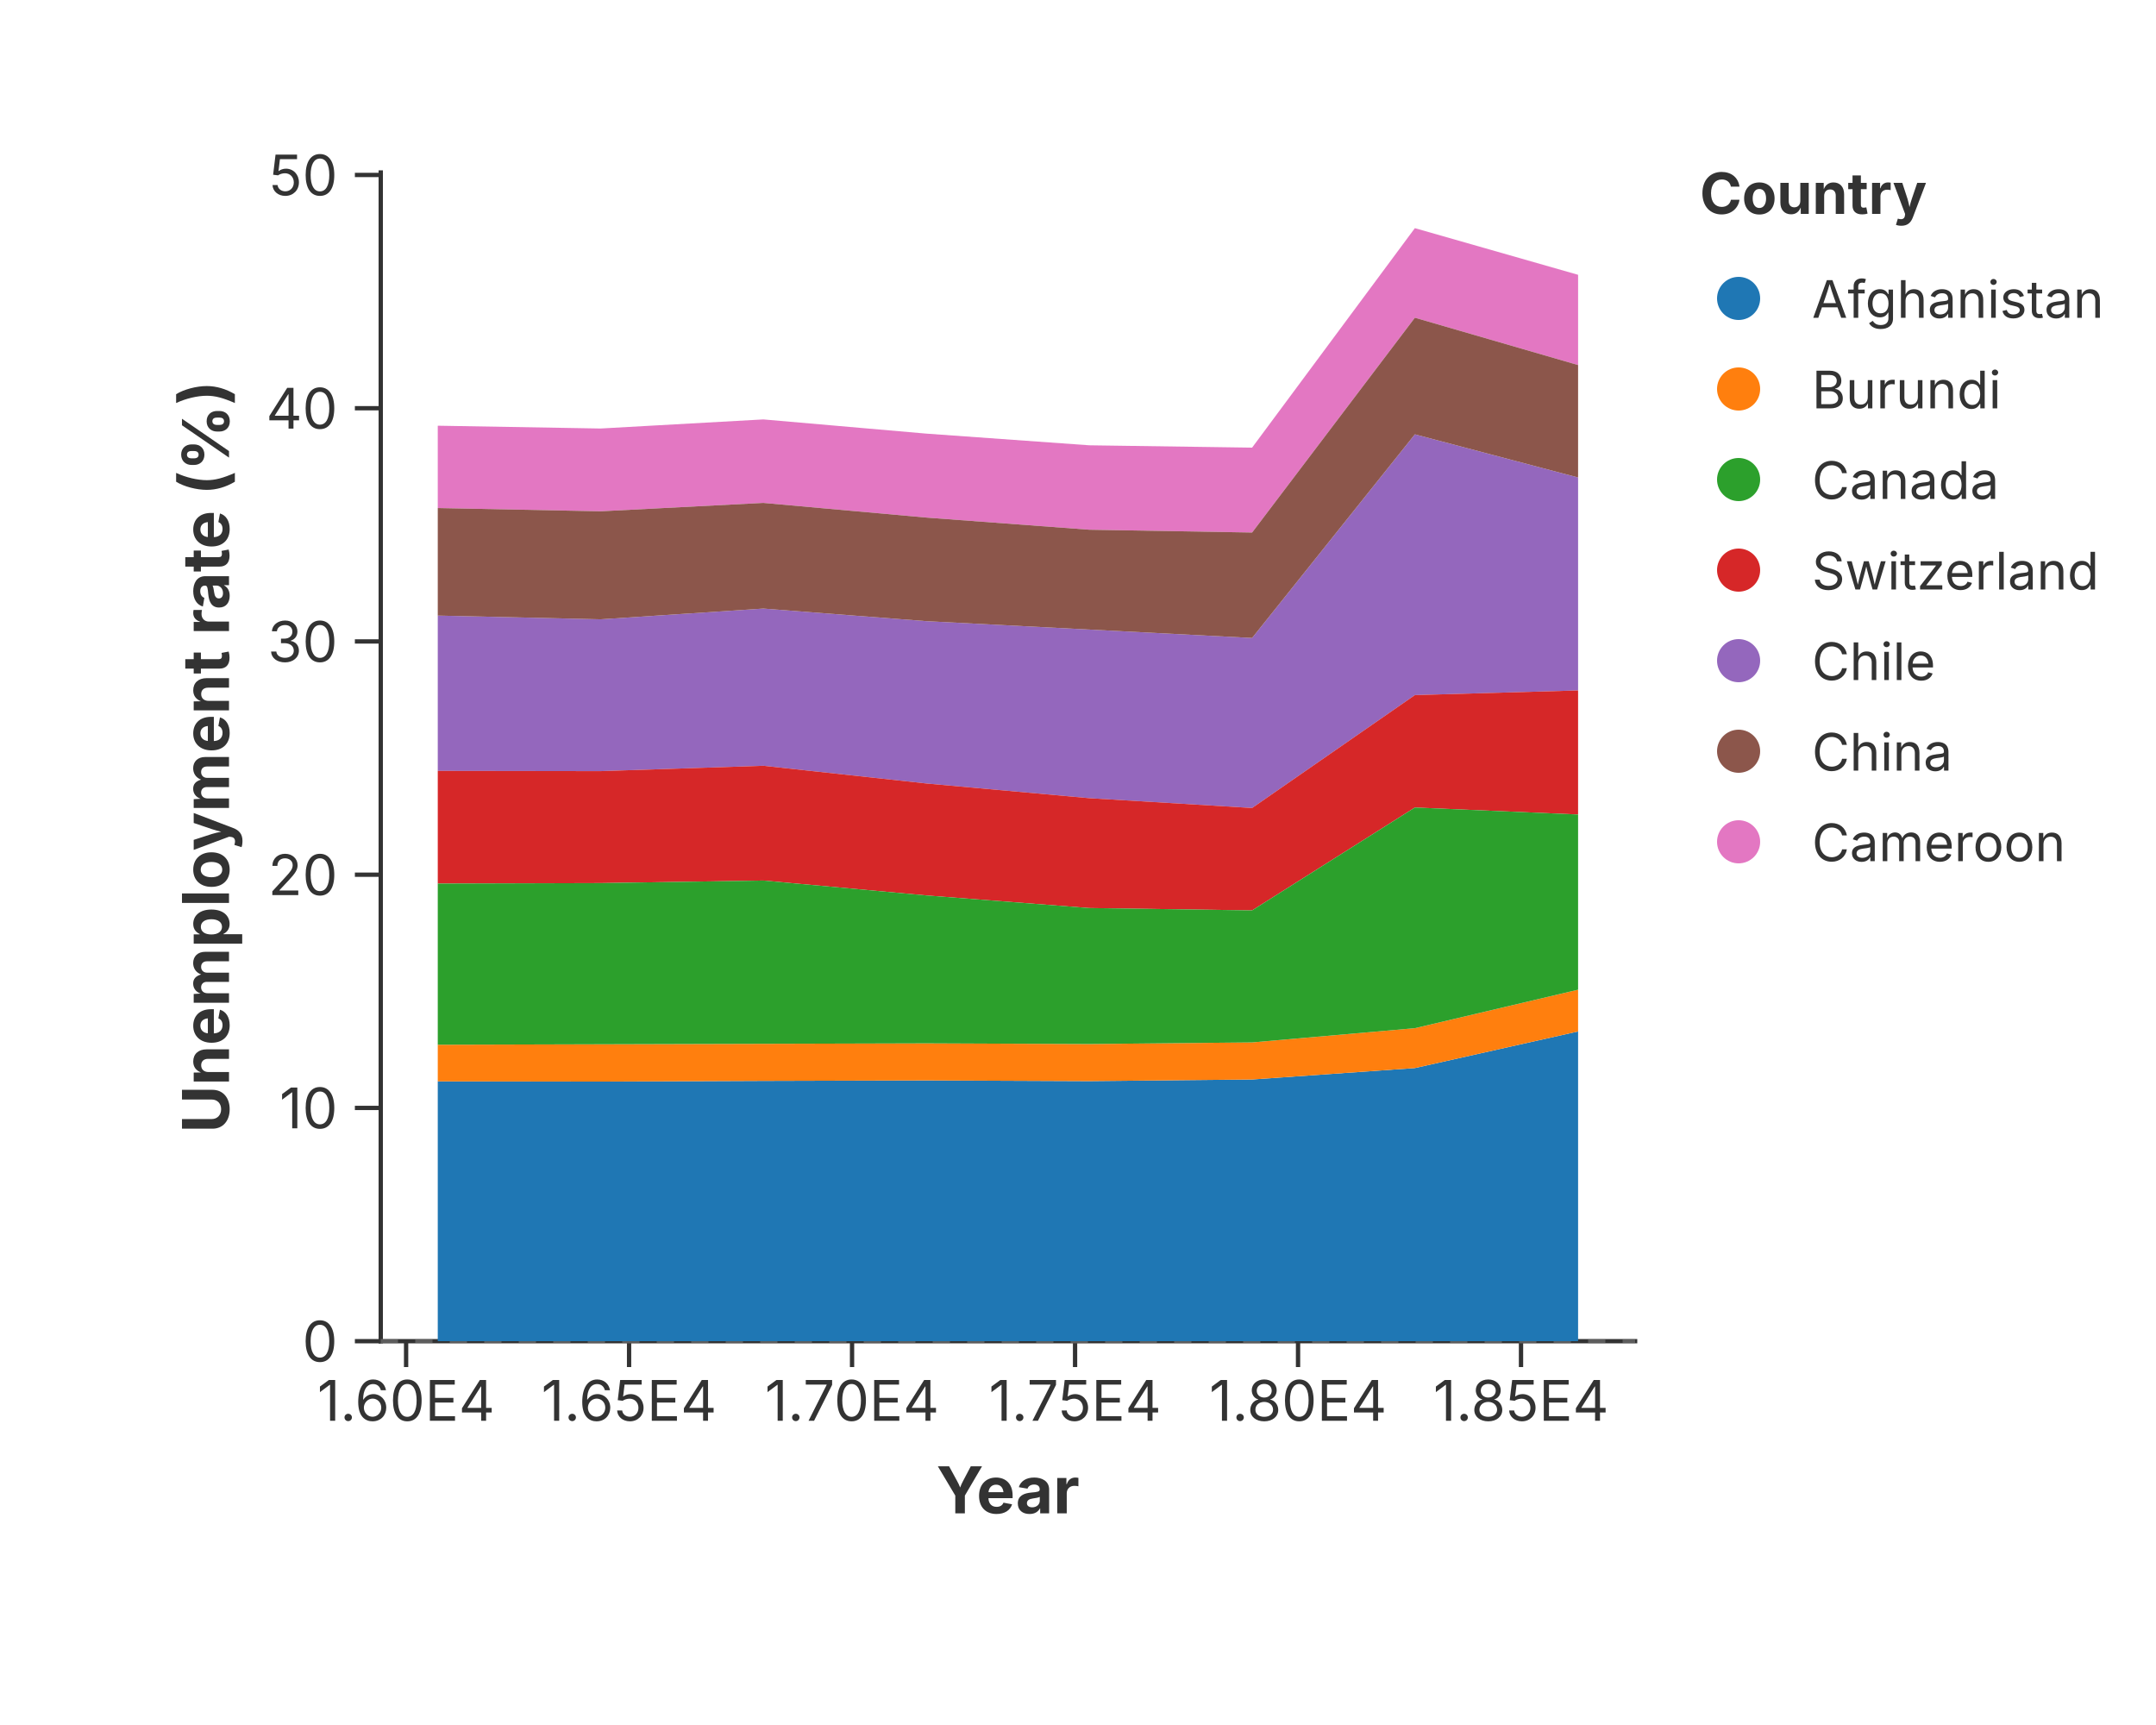
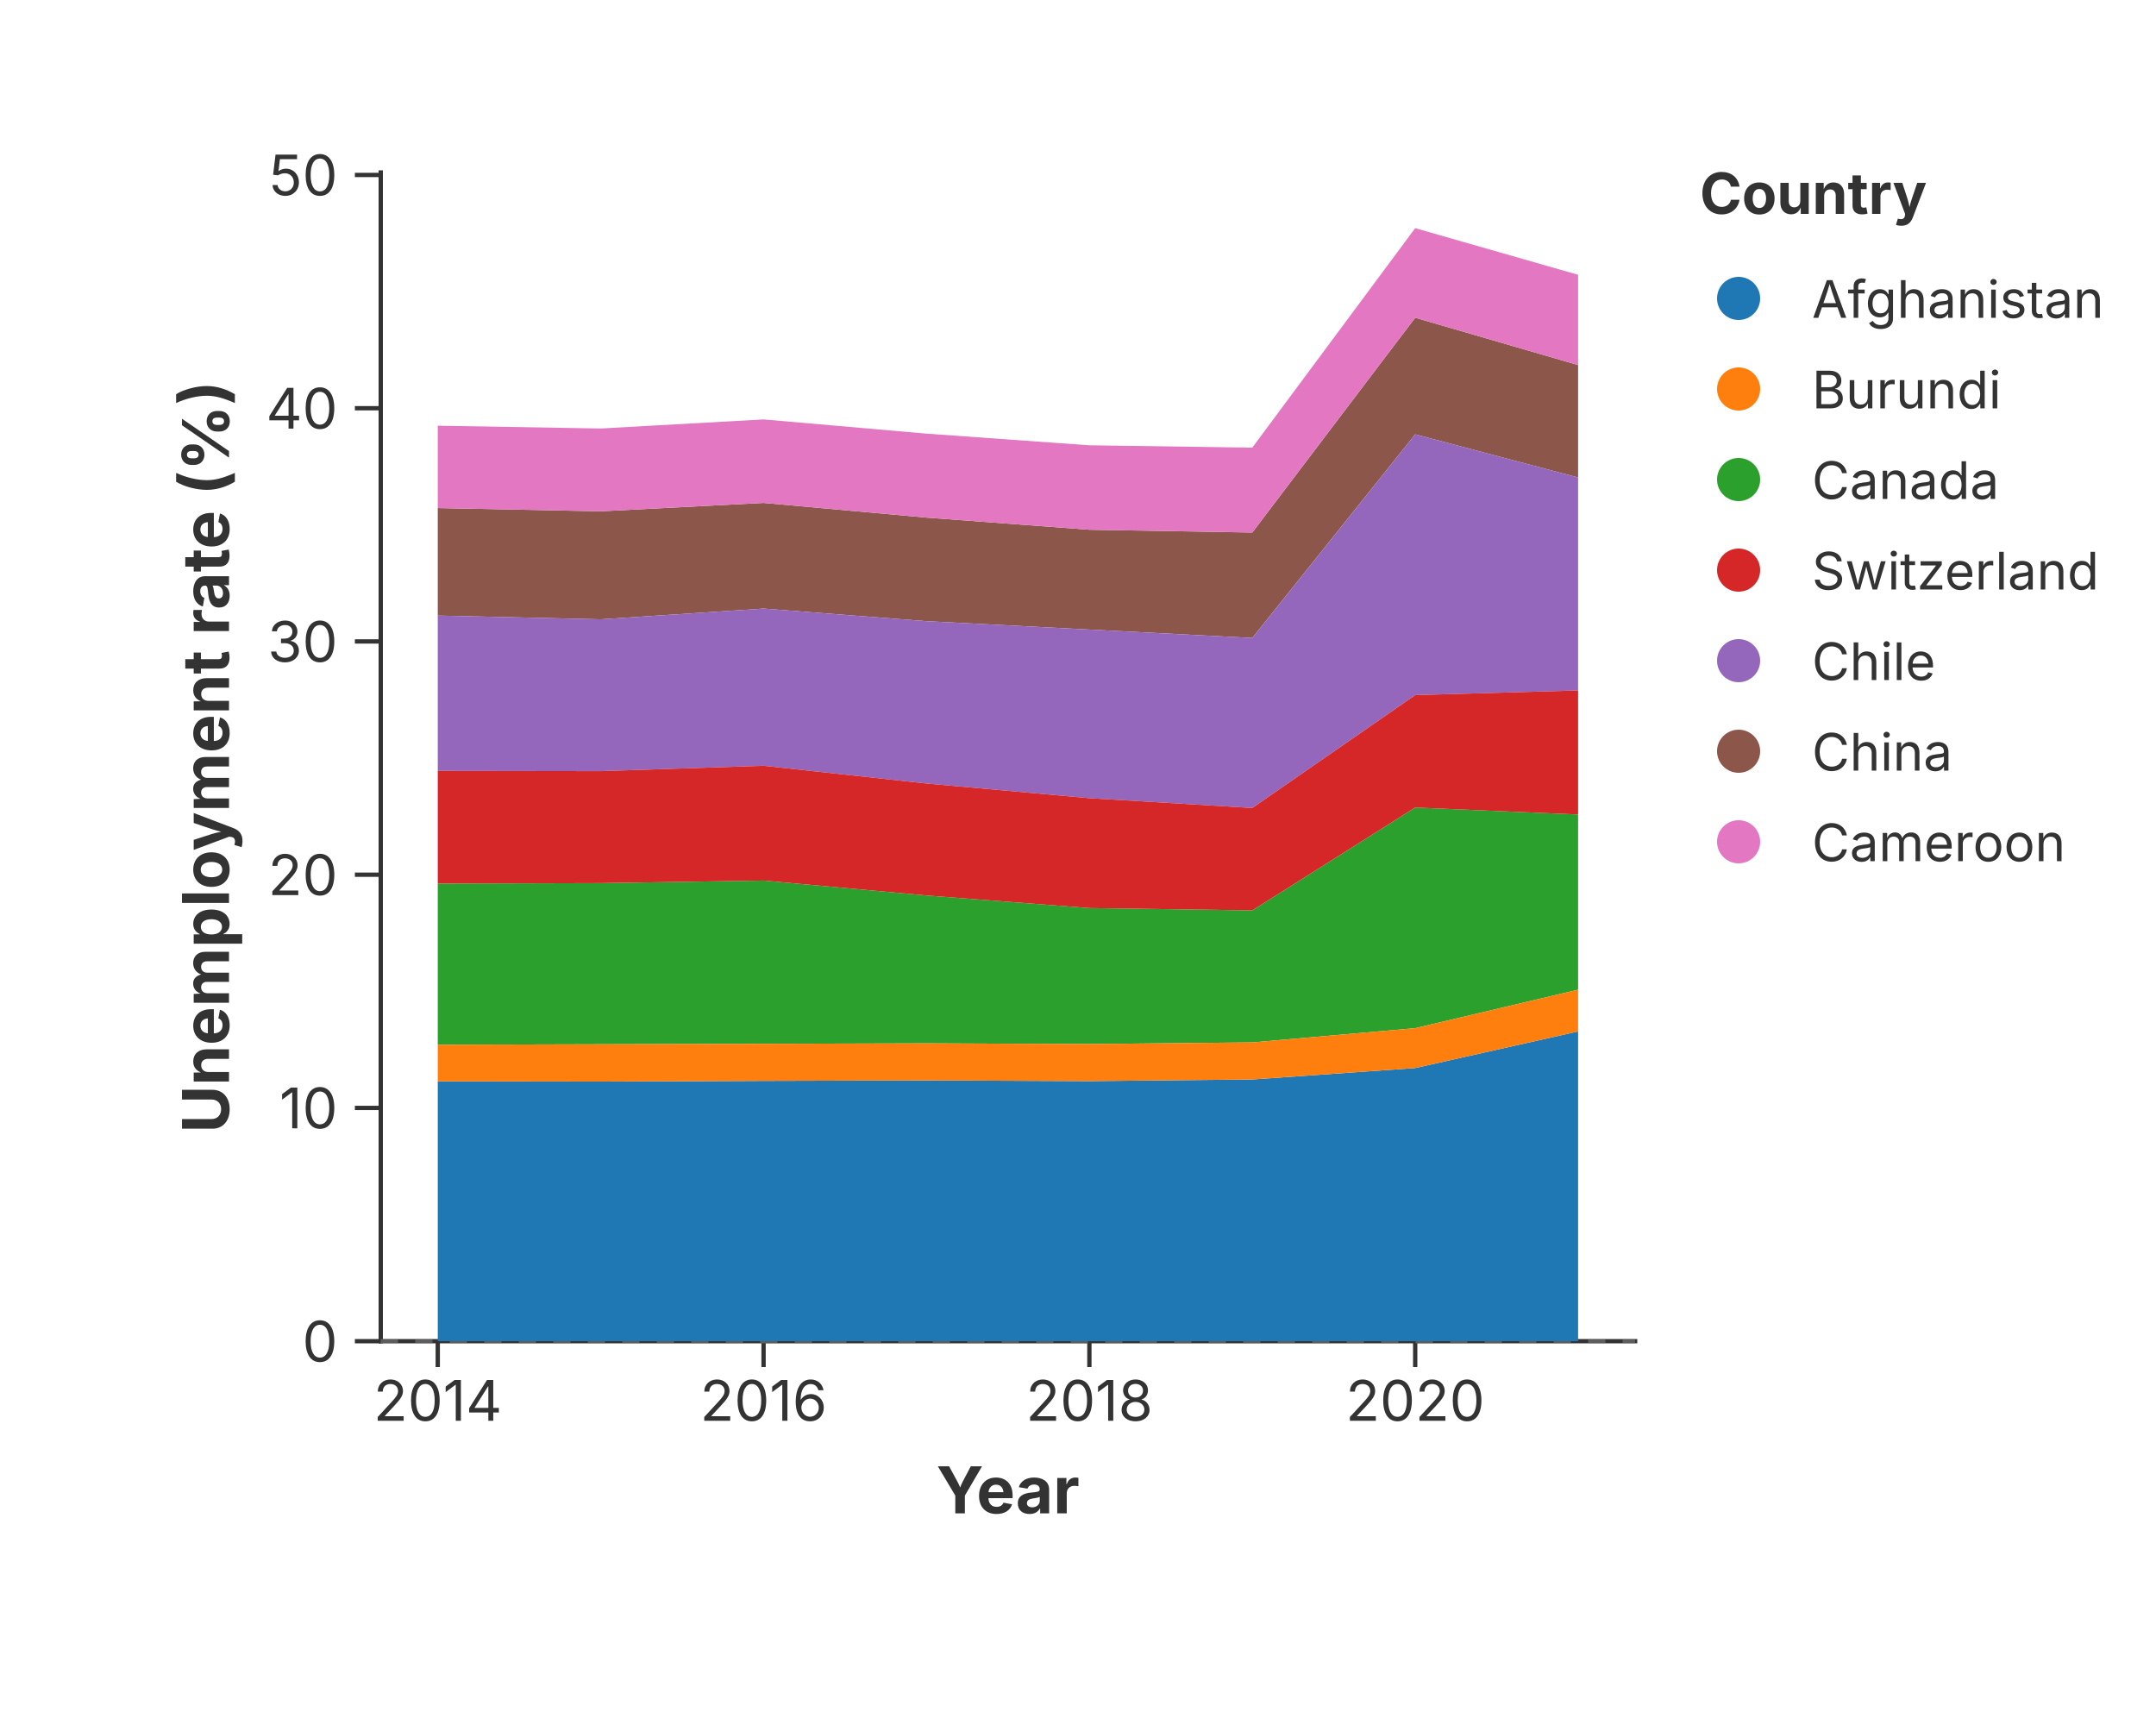
<svg xmlns="http://www.w3.org/2000/svg" width="500" height="400" viewBox="0 0 500 400">
  <rect width="100%" height="100%" fill="rgba(255,255,255,1.000)" />
  <line x1="88.30" y1="311.00" x2="379.20" y2="311.00" stroke="rgba(51,51,51,1.000)" stroke-width="1" stroke-linecap="square" />
-   <line x1="94.18" y1="311.00" x2="94.18" y2="317.00" stroke="rgba(51,51,51,1.000)" stroke-width="1.0" />
-   <text x="94.18" y="320.00" font-size="13" font-family="Inter, -apple-system, BlinkMacSystemFont, 'Segoe UI', Roboto, Helvetica, Arial, 'PingFang SC', 'Microsoft YaHei', Ubuntu, Cantarell, 'Noto Sans', sans-serif" fill="rgba(51,51,51,1.000)" text-anchor="middle" dominant-baseline="hanging">1.60E4</text>
-   <line x1="145.89" y1="311.00" x2="145.89" y2="317.00" stroke="rgba(51,51,51,1.000)" stroke-width="1.0" />
-   <text x="145.89" y="320.00" font-size="13" font-family="Inter, -apple-system, BlinkMacSystemFont, 'Segoe UI', Roboto, Helvetica, Arial, 'PingFang SC', 'Microsoft YaHei', Ubuntu, Cantarell, 'Noto Sans', sans-serif" fill="rgba(51,51,51,1.000)" text-anchor="middle" dominant-baseline="hanging">1.65E4</text>
-   <line x1="197.60" y1="311.00" x2="197.60" y2="317.00" stroke="rgba(51,51,51,1.000)" stroke-width="1.0" />
-   <text x="197.60" y="320.00" font-size="13" font-family="Inter, -apple-system, BlinkMacSystemFont, 'Segoe UI', Roboto, Helvetica, Arial, 'PingFang SC', 'Microsoft YaHei', Ubuntu, Cantarell, 'Noto Sans', sans-serif" fill="rgba(51,51,51,1.000)" text-anchor="middle" dominant-baseline="hanging">1.70E4</text>
-   <line x1="249.32" y1="311.00" x2="249.32" y2="317.00" stroke="rgba(51,51,51,1.000)" stroke-width="1.0" />
-   <text x="249.32" y="320.00" font-size="13" font-family="Inter, -apple-system, BlinkMacSystemFont, 'Segoe UI', Roboto, Helvetica, Arial, 'PingFang SC', 'Microsoft YaHei', Ubuntu, Cantarell, 'Noto Sans', sans-serif" fill="rgba(51,51,51,1.000)" text-anchor="middle" dominant-baseline="hanging">1.75E4</text>
-   <line x1="301.03" y1="311.00" x2="301.03" y2="317.00" stroke="rgba(51,51,51,1.000)" stroke-width="1.0" />
-   <text x="301.03" y="320.00" font-size="13" font-family="Inter, -apple-system, BlinkMacSystemFont, 'Segoe UI', Roboto, Helvetica, Arial, 'PingFang SC', 'Microsoft YaHei', Ubuntu, Cantarell, 'Noto Sans', sans-serif" fill="rgba(51,51,51,1.000)" text-anchor="middle" dominant-baseline="hanging">1.80E4</text>
-   <line x1="352.74" y1="311.00" x2="352.74" y2="317.00" stroke="rgba(51,51,51,1.000)" stroke-width="1.0" />
-   <text x="352.74" y="320.00" font-size="13" font-family="Inter, -apple-system, BlinkMacSystemFont, 'Segoe UI', Roboto, Helvetica, Arial, 'PingFang SC', 'Microsoft YaHei', Ubuntu, Cantarell, 'Noto Sans', sans-serif" fill="rgba(51,51,51,1.000)" text-anchor="middle" dominant-baseline="hanging">1.85E4</text>
+   <line x1="101.52" y1="311.00" x2="101.52" y2="317.00" stroke="rgba(51,51,51,1.000)" stroke-width="1.0" />
+   <text x="101.52" y="320.00" font-size="13" font-family="Inter, -apple-system, BlinkMacSystemFont, 'Segoe UI', Roboto, Helvetica, Arial, 'PingFang SC', 'Microsoft YaHei', Ubuntu, Cantarell, 'Noto Sans', sans-serif" fill="rgba(51,51,51,1.000)" text-anchor="middle" dominant-baseline="hanging">2014</text>
+   <line x1="177.08" y1="311.00" x2="177.08" y2="317.00" stroke="rgba(51,51,51,1.000)" stroke-width="1.0" />
+   <text x="177.08" y="320.00" font-size="13" font-family="Inter, -apple-system, BlinkMacSystemFont, 'Segoe UI', Roboto, Helvetica, Arial, 'PingFang SC', 'Microsoft YaHei', Ubuntu, Cantarell, 'Noto Sans', sans-serif" fill="rgba(51,51,51,1.000)" text-anchor="middle" dominant-baseline="hanging">2016</text>
+   <line x1="252.64" y1="311.00" x2="252.64" y2="317.00" stroke="rgba(51,51,51,1.000)" stroke-width="1.0" />
+   <text x="252.64" y="320.00" font-size="13" font-family="Inter, -apple-system, BlinkMacSystemFont, 'Segoe UI', Roboto, Helvetica, Arial, 'PingFang SC', 'Microsoft YaHei', Ubuntu, Cantarell, 'Noto Sans', sans-serif" fill="rgba(51,51,51,1.000)" text-anchor="middle" dominant-baseline="hanging">2018</text>
+   <line x1="328.20" y1="311.00" x2="328.20" y2="317.00" stroke="rgba(51,51,51,1.000)" stroke-width="1.0" />
+   <text x="328.20" y="320.00" font-size="13" font-family="Inter, -apple-system, BlinkMacSystemFont, 'Segoe UI', Roboto, Helvetica, Arial, 'PingFang SC', 'Microsoft YaHei', Ubuntu, Cantarell, 'Noto Sans', sans-serif" fill="rgba(51,51,51,1.000)" text-anchor="middle" dominant-baseline="hanging">2020</text>
  <text x="233.75" y="340.00" text-anchor="middle" font-size="15" font-family="Inter, -apple-system, BlinkMacSystemFont, 'Segoe UI', Roboto, Helvetica, Arial, 'PingFang SC', 'Microsoft YaHei', Ubuntu, Cantarell, 'Noto Sans', sans-serif" fill="rgba(51,51,51,1.000)" font-weight="bold" dominant-baseline="hanging">Year</text>
  <line x1="88.30" y1="40.00" x2="88.30" y2="311.00" stroke="rgba(51,51,51,1.000)" stroke-width="1" stroke-linecap="square" />
  <line x1="88.30" y1="311.00" x2="82.30" y2="311.00" stroke="rgba(51,51,51,1.000)" stroke-width="1.0" />
  <text x="78.30" y="311.00" font-size="13" font-family="Inter, -apple-system, BlinkMacSystemFont, 'Segoe UI', Roboto, Helvetica, Arial, 'PingFang SC', 'Microsoft YaHei', Ubuntu, Cantarell, 'Noto Sans', sans-serif" fill="rgba(51,51,51,1.000)" text-anchor="end" dominant-baseline="central">0</text>
  <line x1="88.30" y1="256.91" x2="82.30" y2="256.91" stroke="rgba(51,51,51,1.000)" stroke-width="1.0" />
  <text x="78.30" y="256.91" font-size="13" font-family="Inter, -apple-system, BlinkMacSystemFont, 'Segoe UI', Roboto, Helvetica, Arial, 'PingFang SC', 'Microsoft YaHei', Ubuntu, Cantarell, 'Noto Sans', sans-serif" fill="rgba(51,51,51,1.000)" text-anchor="end" dominant-baseline="central">10</text>
  <line x1="88.30" y1="202.83" x2="82.30" y2="202.83" stroke="rgba(51,51,51,1.000)" stroke-width="1.0" />
  <text x="78.30" y="202.83" font-size="13" font-family="Inter, -apple-system, BlinkMacSystemFont, 'Segoe UI', Roboto, Helvetica, Arial, 'PingFang SC', 'Microsoft YaHei', Ubuntu, Cantarell, 'Noto Sans', sans-serif" fill="rgba(51,51,51,1.000)" text-anchor="end" dominant-baseline="central">20</text>
  <line x1="88.30" y1="148.74" x2="82.30" y2="148.74" stroke="rgba(51,51,51,1.000)" stroke-width="1.0" />
  <text x="78.30" y="148.74" font-size="13" font-family="Inter, -apple-system, BlinkMacSystemFont, 'Segoe UI', Roboto, Helvetica, Arial, 'PingFang SC', 'Microsoft YaHei', Ubuntu, Cantarell, 'Noto Sans', sans-serif" fill="rgba(51,51,51,1.000)" text-anchor="end" dominant-baseline="central">30</text>
  <line x1="88.30" y1="94.66" x2="82.30" y2="94.66" stroke="rgba(51,51,51,1.000)" stroke-width="1.0" />
  <text x="78.30" y="94.66" font-size="13" font-family="Inter, -apple-system, BlinkMacSystemFont, 'Segoe UI', Roboto, Helvetica, Arial, 'PingFang SC', 'Microsoft YaHei', Ubuntu, Cantarell, 'Noto Sans', sans-serif" fill="rgba(51,51,51,1.000)" text-anchor="end" dominant-baseline="central">40</text>
  <line x1="88.30" y1="40.57" x2="82.30" y2="40.57" stroke="rgba(51,51,51,1.000)" stroke-width="1.0" />
  <text x="78.30" y="40.57" font-size="13" font-family="Inter, -apple-system, BlinkMacSystemFont, 'Segoe UI', Roboto, Helvetica, Arial, 'PingFang SC', 'Microsoft YaHei', Ubuntu, Cantarell, 'Noto Sans', sans-serif" fill="rgba(51,51,51,1.000)" text-anchor="end" dominant-baseline="central">50</text>
  <text x="47.50" y="175.50" text-anchor="middle" font-size="15" font-family="Inter, -apple-system, BlinkMacSystemFont, 'Segoe UI', Roboto, Helvetica, Arial, 'PingFang SC', 'Microsoft YaHei', Ubuntu, Cantarell, 'Noto Sans', sans-serif" fill="rgba(51,51,51,1.000)" font-weight="bold" transform="rotate(-90, 47.50, 175.50)" dominant-baseline="middle">Unemployment rate (%)</text>
  <defs>
    <clipPath id="plot-clip-area">
      <rect x="88.300" y="40.000" width="290.900" height="271.000" />
    </clipPath>
  </defs>
  <line x1="88.300" y1="311.000" x2="379.200" y2="311.000" stroke="rgba(136,136,136,1.000)" stroke-width="1.000" stroke-opacity="0.500" stroke-dasharray="4.0,4.0" />
-   <polygon points="101.523,250.749 139.272,250.803 177.022,250.641 214.875,250.533 252.625,250.695 290.375,250.316 328.124,247.666 365.977,239.175 365.977,311.000 328.124,311.000 290.375,311.000 252.625,311.000 214.875,311.000 177.022,311.000 139.272,311.000 101.523,311.000" fill="rgba(31,119,180,1.000)" stroke="none" stroke-width="0.000" fill-opacity="1.000" stroke-opacity="0.000" clip-path="url(#plot-clip-area)" />
-   <polygon points="101.523,142.741 139.272,143.606 177.022,141.118 214.875,144.039 252.625,145.986 290.375,147.933 328.124,100.716 365.977,110.722 365.977,160.102 328.124,161.184 290.375,187.361 252.625,185.089 214.875,181.682 177.022,177.571 139.272,178.815 101.523,178.761" fill="rgba(148,103,189,1.000)" stroke="none" stroke-width="0.000" fill-opacity="1.000" stroke-opacity="0.000" clip-path="url(#plot-clip-area)" />
-   <polygon points="101.523,178.761 139.272,178.815 177.022,177.571 214.875,181.682 252.625,185.089 290.375,187.361 328.124,161.184 365.977,160.102 365.977,188.875 328.124,187.253 290.375,211.104 252.625,210.564 214.875,207.643 177.022,204.181 139.272,204.776 101.523,204.885" fill="rgba(214,39,40,1.000)" stroke="none" stroke-width="0.000" fill-opacity="1.000" stroke-opacity="0.000" clip-path="url(#plot-clip-area)" />
-   <polygon points="101.523,98.715 139.272,99.364 177.022,97.255 214.875,100.554 252.625,103.258 290.375,103.799 328.124,52.905 365.977,63.722 365.977,84.653 328.124,73.674 290.375,123.486 252.625,122.837 214.875,120.025 177.022,116.617 139.272,118.564 101.523,117.807" fill="rgba(227,119,194,1.000)" stroke="none" stroke-width="0.000" fill-opacity="1.000" stroke-opacity="0.000" clip-path="url(#plot-clip-area)" />
-   <polygon points="101.523,242.258 139.272,242.149 177.022,242.041 214.875,241.933 252.625,242.095 290.375,241.717 328.124,238.417 365.977,229.493 365.977,239.175 328.124,247.666 290.375,250.316 252.625,250.695 214.875,250.533 177.022,250.641 139.272,250.803 101.523,250.749" fill="rgba(255,127,14,1.000)" stroke="none" stroke-width="0.000" fill-opacity="1.000" stroke-opacity="0.000" clip-path="url(#plot-clip-area)" />
-   <polygon points="101.523,204.885 139.272,204.776 177.022,204.181 214.875,207.643 252.625,210.564 290.375,211.104 328.124,187.253 365.977,188.875 365.977,229.493 328.124,238.417 290.375,241.717 252.625,242.095 214.875,241.933 177.022,242.041 139.272,242.149 101.523,242.258" fill="rgba(44,160,44,1.000)" stroke="none" stroke-width="0.000" fill-opacity="1.000" stroke-opacity="0.000" clip-path="url(#plot-clip-area)" />
-   <polygon points="101.523,117.807 139.272,118.564 177.022,116.617 214.875,120.025 252.625,122.837 290.375,123.486 328.124,73.674 365.977,84.653 365.977,110.722 328.124,100.716 290.375,147.933 252.625,145.986 214.875,144.039 177.022,141.118 139.272,143.606 101.523,142.741" fill="rgba(140,86,75,1.000)" stroke="none" stroke-width="0.000" fill-opacity="1.000" stroke-opacity="0.000" clip-path="url(#plot-clip-area)" />
+   <polygon points="101.523,204.885 139.302,204.776 177.081,204.181 214.860,207.643 252.640,210.564 290.419,211.104 328.198,187.253 365.977,188.875 365.977,229.493 328.198,238.417 290.419,241.717 252.640,242.095 214.860,241.933 177.081,242.041 139.302,242.149 101.523,242.258" fill="rgba(44,160,44,1.000)" stroke="none" stroke-width="0.000" fill-opacity="1.000" stroke-opacity="0.000" clip-path="url(#plot-clip-area)" />
+   <polygon points="101.523,250.749 139.302,250.803 177.081,250.641 214.860,250.533 252.640,250.695 290.419,250.316 328.198,247.666 365.977,239.175 365.977,311.000 328.198,311.000 290.419,311.000 252.640,311.000 214.860,311.000 177.081,311.000 139.302,311.000 101.523,311.000" fill="rgba(31,119,180,1.000)" stroke="none" stroke-width="0.000" fill-opacity="1.000" stroke-opacity="0.000" clip-path="url(#plot-clip-area)" />
+   <polygon points="101.523,117.807 139.302,118.564 177.081,116.617 214.860,120.025 252.640,122.837 290.419,123.486 328.198,73.674 365.977,84.653 365.977,110.722 328.198,100.716 290.419,147.933 252.640,145.986 214.860,144.039 177.081,141.118 139.302,143.606 101.523,142.741" fill="rgba(140,86,75,1.000)" stroke="none" stroke-width="0.000" fill-opacity="1.000" stroke-opacity="0.000" clip-path="url(#plot-clip-area)" />
+   <polygon points="101.523,142.741 139.302,143.606 177.081,141.118 214.860,144.039 252.640,145.986 290.419,147.933 328.198,100.716 365.977,110.722 365.977,160.102 328.198,161.184 290.419,187.361 252.640,185.089 214.860,181.682 177.081,177.571 139.302,178.815 101.523,178.761" fill="rgba(148,103,189,1.000)" stroke="none" stroke-width="0.000" fill-opacity="1.000" stroke-opacity="0.000" clip-path="url(#plot-clip-area)" />
+   <polygon points="101.523,242.258 139.302,242.149 177.081,242.041 214.860,241.933 252.640,242.095 290.419,241.717 328.198,238.417 365.977,229.493 365.977,239.175 328.198,247.666 290.419,250.316 252.640,250.695 214.860,250.533 177.081,250.641 139.302,250.803 101.523,250.749" fill="rgba(255,127,14,1.000)" stroke="none" stroke-width="0.000" fill-opacity="1.000" stroke-opacity="0.000" clip-path="url(#plot-clip-area)" />
+   <polygon points="101.523,98.715 139.302,99.364 177.081,97.255 214.860,100.554 252.640,103.258 290.419,103.799 328.198,52.905 365.977,63.722 365.977,84.653 328.198,73.674 290.419,123.486 252.640,122.837 214.860,120.025 177.081,116.617 139.302,118.564 101.523,117.807" fill="rgba(227,119,194,1.000)" stroke="none" stroke-width="0.000" fill-opacity="1.000" stroke-opacity="0.000" clip-path="url(#plot-clip-area)" />
+   <polygon points="101.523,178.761 139.302,178.815 177.081,177.571 214.860,181.682 252.640,185.089 290.419,187.361 328.198,161.184 365.977,160.102 365.977,188.875 328.198,187.253 290.419,211.104 252.640,210.564 214.860,207.643 177.081,204.181 139.302,204.776 101.523,204.885" fill="rgba(214,39,40,1.000)" stroke="none" stroke-width="0.000" fill-opacity="1.000" stroke-opacity="0.000" clip-path="url(#plot-clip-area)" />
  <text x="394.200" y="49.600" font-size="13.2" font-family="Inter, -apple-system, BlinkMacSystemFont, 'Segoe UI', Roboto, Helvetica, Arial, 'PingFang SC', 'Microsoft YaHei', Ubuntu, Cantarell, 'Noto Sans', sans-serif" fill="rgba(51,51,51,1.000)" fill-opacity="1.000" text-anchor="start" font-weight="bold">Country</text>
  <circle cx="403.200" cy="69.200" r="5.000" fill="rgba(31,119,180,1.000)" stroke="none" stroke-width="0.000" fill-opacity="1.000" stroke-opacity="1.000" />
  <text x="420.200" y="73.700" font-size="12.0" font-family="Inter, -apple-system, BlinkMacSystemFont, 'Segoe UI', Roboto, Helvetica, Arial, 'PingFang SC', 'Microsoft YaHei', Ubuntu, Cantarell, 'Noto Sans', sans-serif" fill="rgba(51,51,51,1.000)" fill-opacity="1.000" text-anchor="start" font-weight="normal">Afghanistan</text>
  <circle cx="403.200" cy="90.200" r="5.000" fill="rgba(255,127,14,1.000)" stroke="none" stroke-width="0.000" fill-opacity="1.000" stroke-opacity="1.000" />
  <text x="420.200" y="94.700" font-size="12.0" font-family="Inter, -apple-system, BlinkMacSystemFont, 'Segoe UI', Roboto, Helvetica, Arial, 'PingFang SC', 'Microsoft YaHei', Ubuntu, Cantarell, 'Noto Sans', sans-serif" fill="rgba(51,51,51,1.000)" fill-opacity="1.000" text-anchor="start" font-weight="normal">Burundi</text>
  <circle cx="403.200" cy="111.200" r="5.000" fill="rgba(44,160,44,1.000)" stroke="none" stroke-width="0.000" fill-opacity="1.000" stroke-opacity="1.000" />
  <text x="420.200" y="115.700" font-size="12.0" font-family="Inter, -apple-system, BlinkMacSystemFont, 'Segoe UI', Roboto, Helvetica, Arial, 'PingFang SC', 'Microsoft YaHei', Ubuntu, Cantarell, 'Noto Sans', sans-serif" fill="rgba(51,51,51,1.000)" fill-opacity="1.000" text-anchor="start" font-weight="normal">Canada</text>
  <circle cx="403.200" cy="132.200" r="5.000" fill="rgba(214,39,40,1.000)" stroke="none" stroke-width="0.000" fill-opacity="1.000" stroke-opacity="1.000" />
  <text x="420.200" y="136.700" font-size="12.0" font-family="Inter, -apple-system, BlinkMacSystemFont, 'Segoe UI', Roboto, Helvetica, Arial, 'PingFang SC', 'Microsoft YaHei', Ubuntu, Cantarell, 'Noto Sans', sans-serif" fill="rgba(51,51,51,1.000)" fill-opacity="1.000" text-anchor="start" font-weight="normal">Switzerland</text>
  <circle cx="403.200" cy="153.200" r="5.000" fill="rgba(148,103,189,1.000)" stroke="none" stroke-width="0.000" fill-opacity="1.000" stroke-opacity="1.000" />
  <text x="420.200" y="157.700" font-size="12.0" font-family="Inter, -apple-system, BlinkMacSystemFont, 'Segoe UI', Roboto, Helvetica, Arial, 'PingFang SC', 'Microsoft YaHei', Ubuntu, Cantarell, 'Noto Sans', sans-serif" fill="rgba(51,51,51,1.000)" fill-opacity="1.000" text-anchor="start" font-weight="normal">Chile</text>
  <circle cx="403.200" cy="174.200" r="5.000" fill="rgba(140,86,75,1.000)" stroke="none" stroke-width="0.000" fill-opacity="1.000" stroke-opacity="1.000" />
  <text x="420.200" y="178.700" font-size="12.0" font-family="Inter, -apple-system, BlinkMacSystemFont, 'Segoe UI', Roboto, Helvetica, Arial, 'PingFang SC', 'Microsoft YaHei', Ubuntu, Cantarell, 'Noto Sans', sans-serif" fill="rgba(51,51,51,1.000)" fill-opacity="1.000" text-anchor="start" font-weight="normal">China</text>
  <circle cx="403.200" cy="195.200" r="5.000" fill="rgba(227,119,194,1.000)" stroke="none" stroke-width="0.000" fill-opacity="1.000" stroke-opacity="1.000" />
  <text x="420.200" y="199.700" font-size="12.0" font-family="Inter, -apple-system, BlinkMacSystemFont, 'Segoe UI', Roboto, Helvetica, Arial, 'PingFang SC', 'Microsoft YaHei', Ubuntu, Cantarell, 'Noto Sans', sans-serif" fill="rgba(51,51,51,1.000)" fill-opacity="1.000" text-anchor="start" font-weight="normal">Cameroon</text>
</svg>
